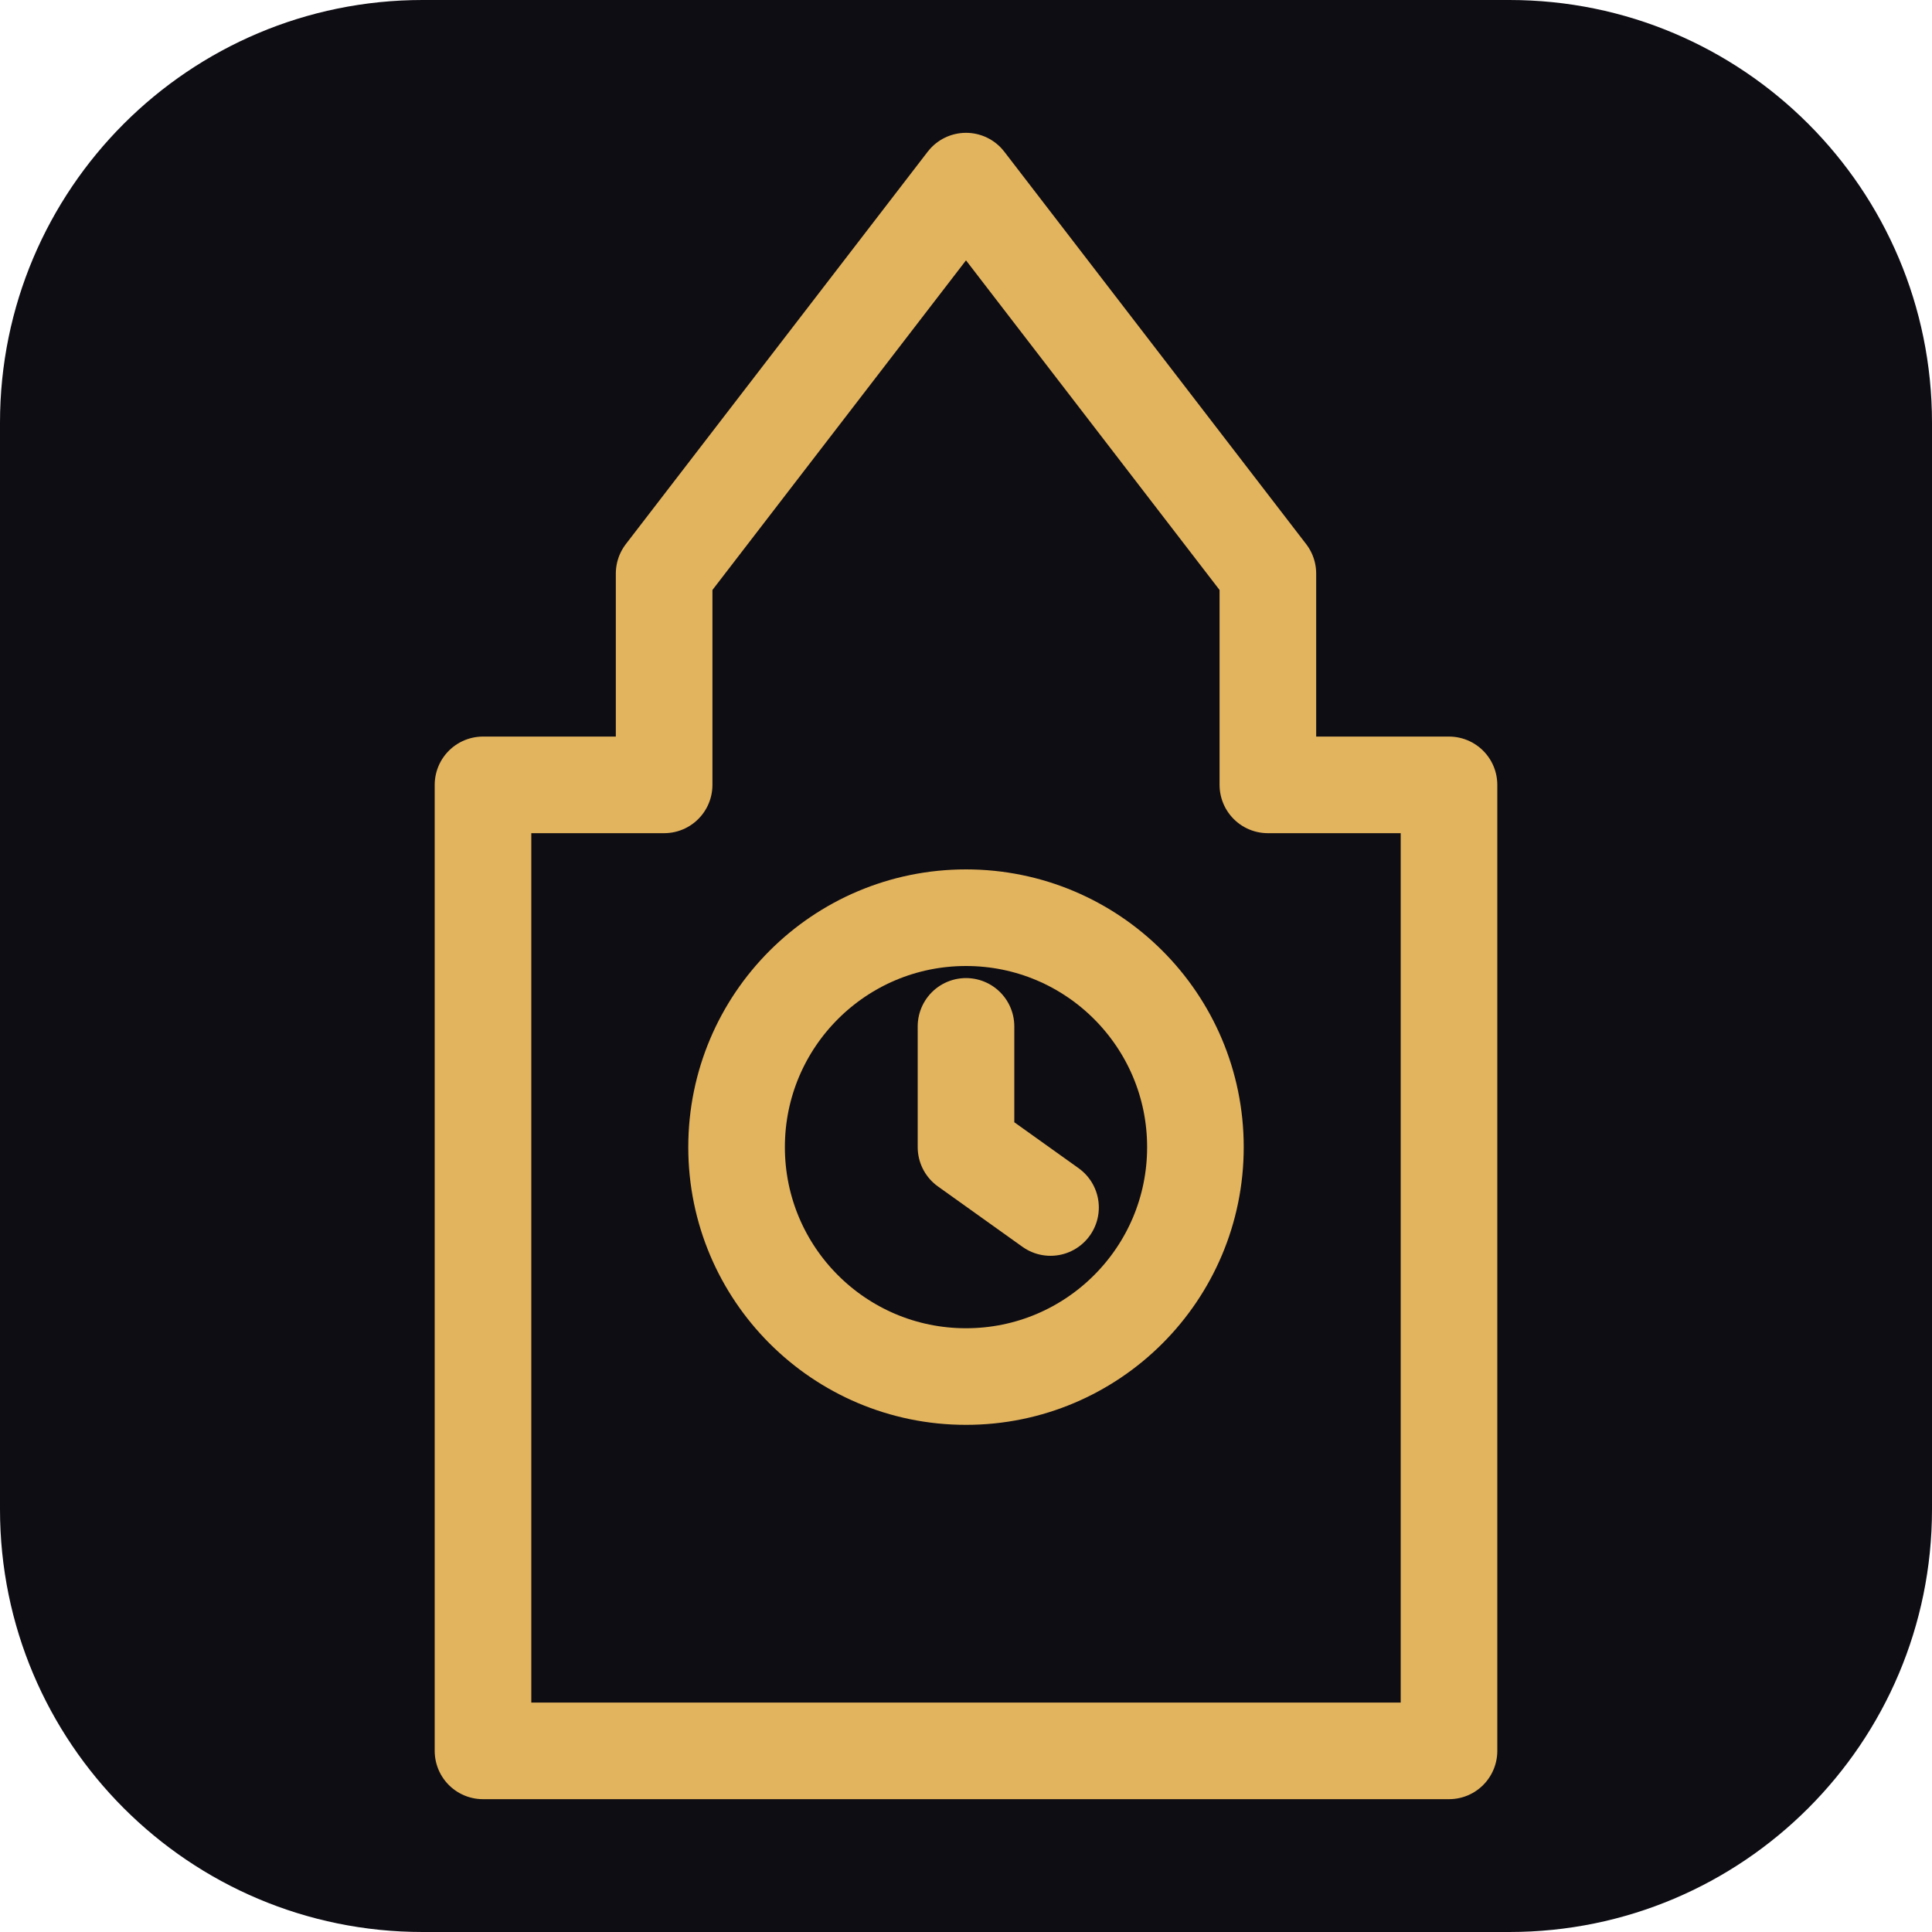
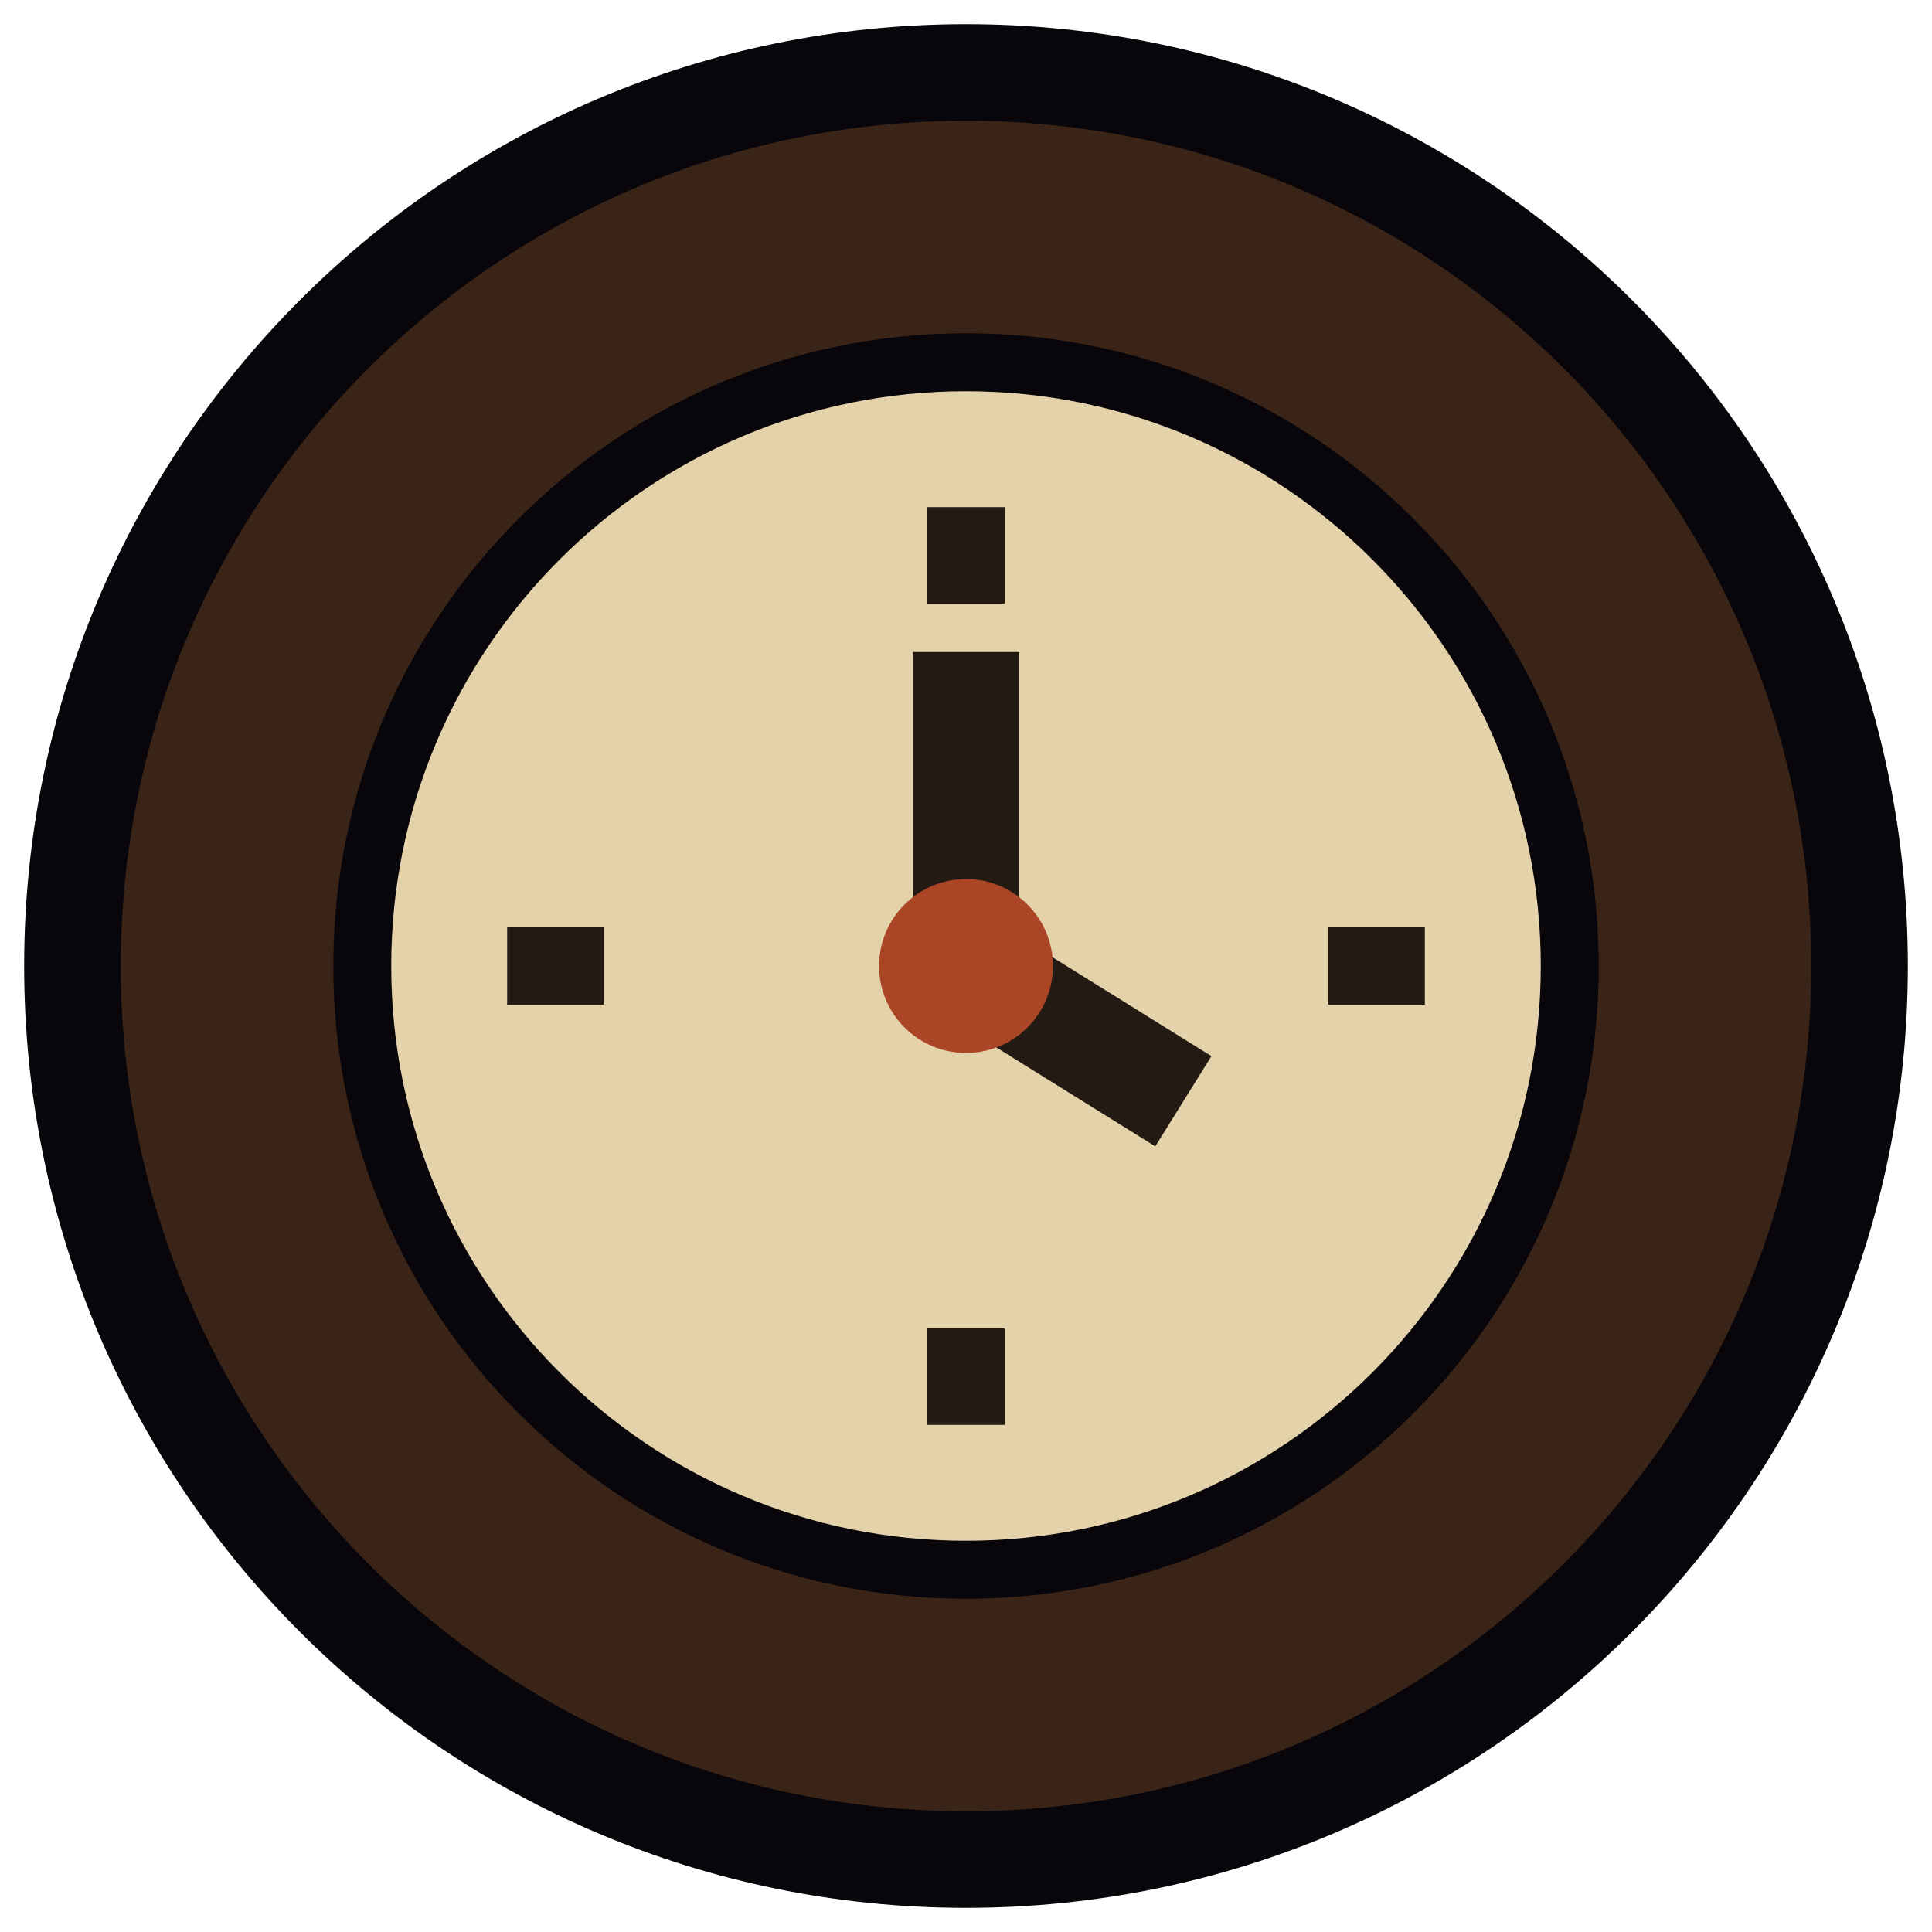
- <svg xmlns="http://www.w3.org/2000/svg" viewBox="0 0 32 32">
-   <rect width="32" height="32" rx="7" fill="#0f0d14" />
-   <g fill="none" stroke="#e3b45e" stroke-width="1.6" stroke-linejoin="round">
-     <path d="M16 3 L21 9.5 V13 H24 V29 H8 V13 H11 V9.5 Z" />
-     <circle cx="16" cy="19" r="3.8" />
-     <path d="M16 17 V19 L17.4 20" stroke-linecap="round" />
-   </g>
+ <svg xmlns="http://www.w3.org/2000/svg" viewBox="0 0 40 40">
+   <circle cx="20" cy="20" r="19.5" fill="#08060a" />
+   <circle cx="20" cy="20" r="17.5" fill="#3a2418" />
+   <circle cx="20" cy="20" r="12.5" fill="#e4d2aa" stroke="#08060a" stroke-width="1.2" />
+   <path d="M20 10.5v2M20 27.5v2M10.5 20h2M27.5 20h2" stroke="#241a14" stroke-width="1.6" />
+   <path d="M20 20v-6.5M20 20l4.5 2.8" stroke="#241a14" stroke-width="2.2" />
+   <circle cx="20" cy="20" r="1.8" fill="#aa4626" />
</svg>
